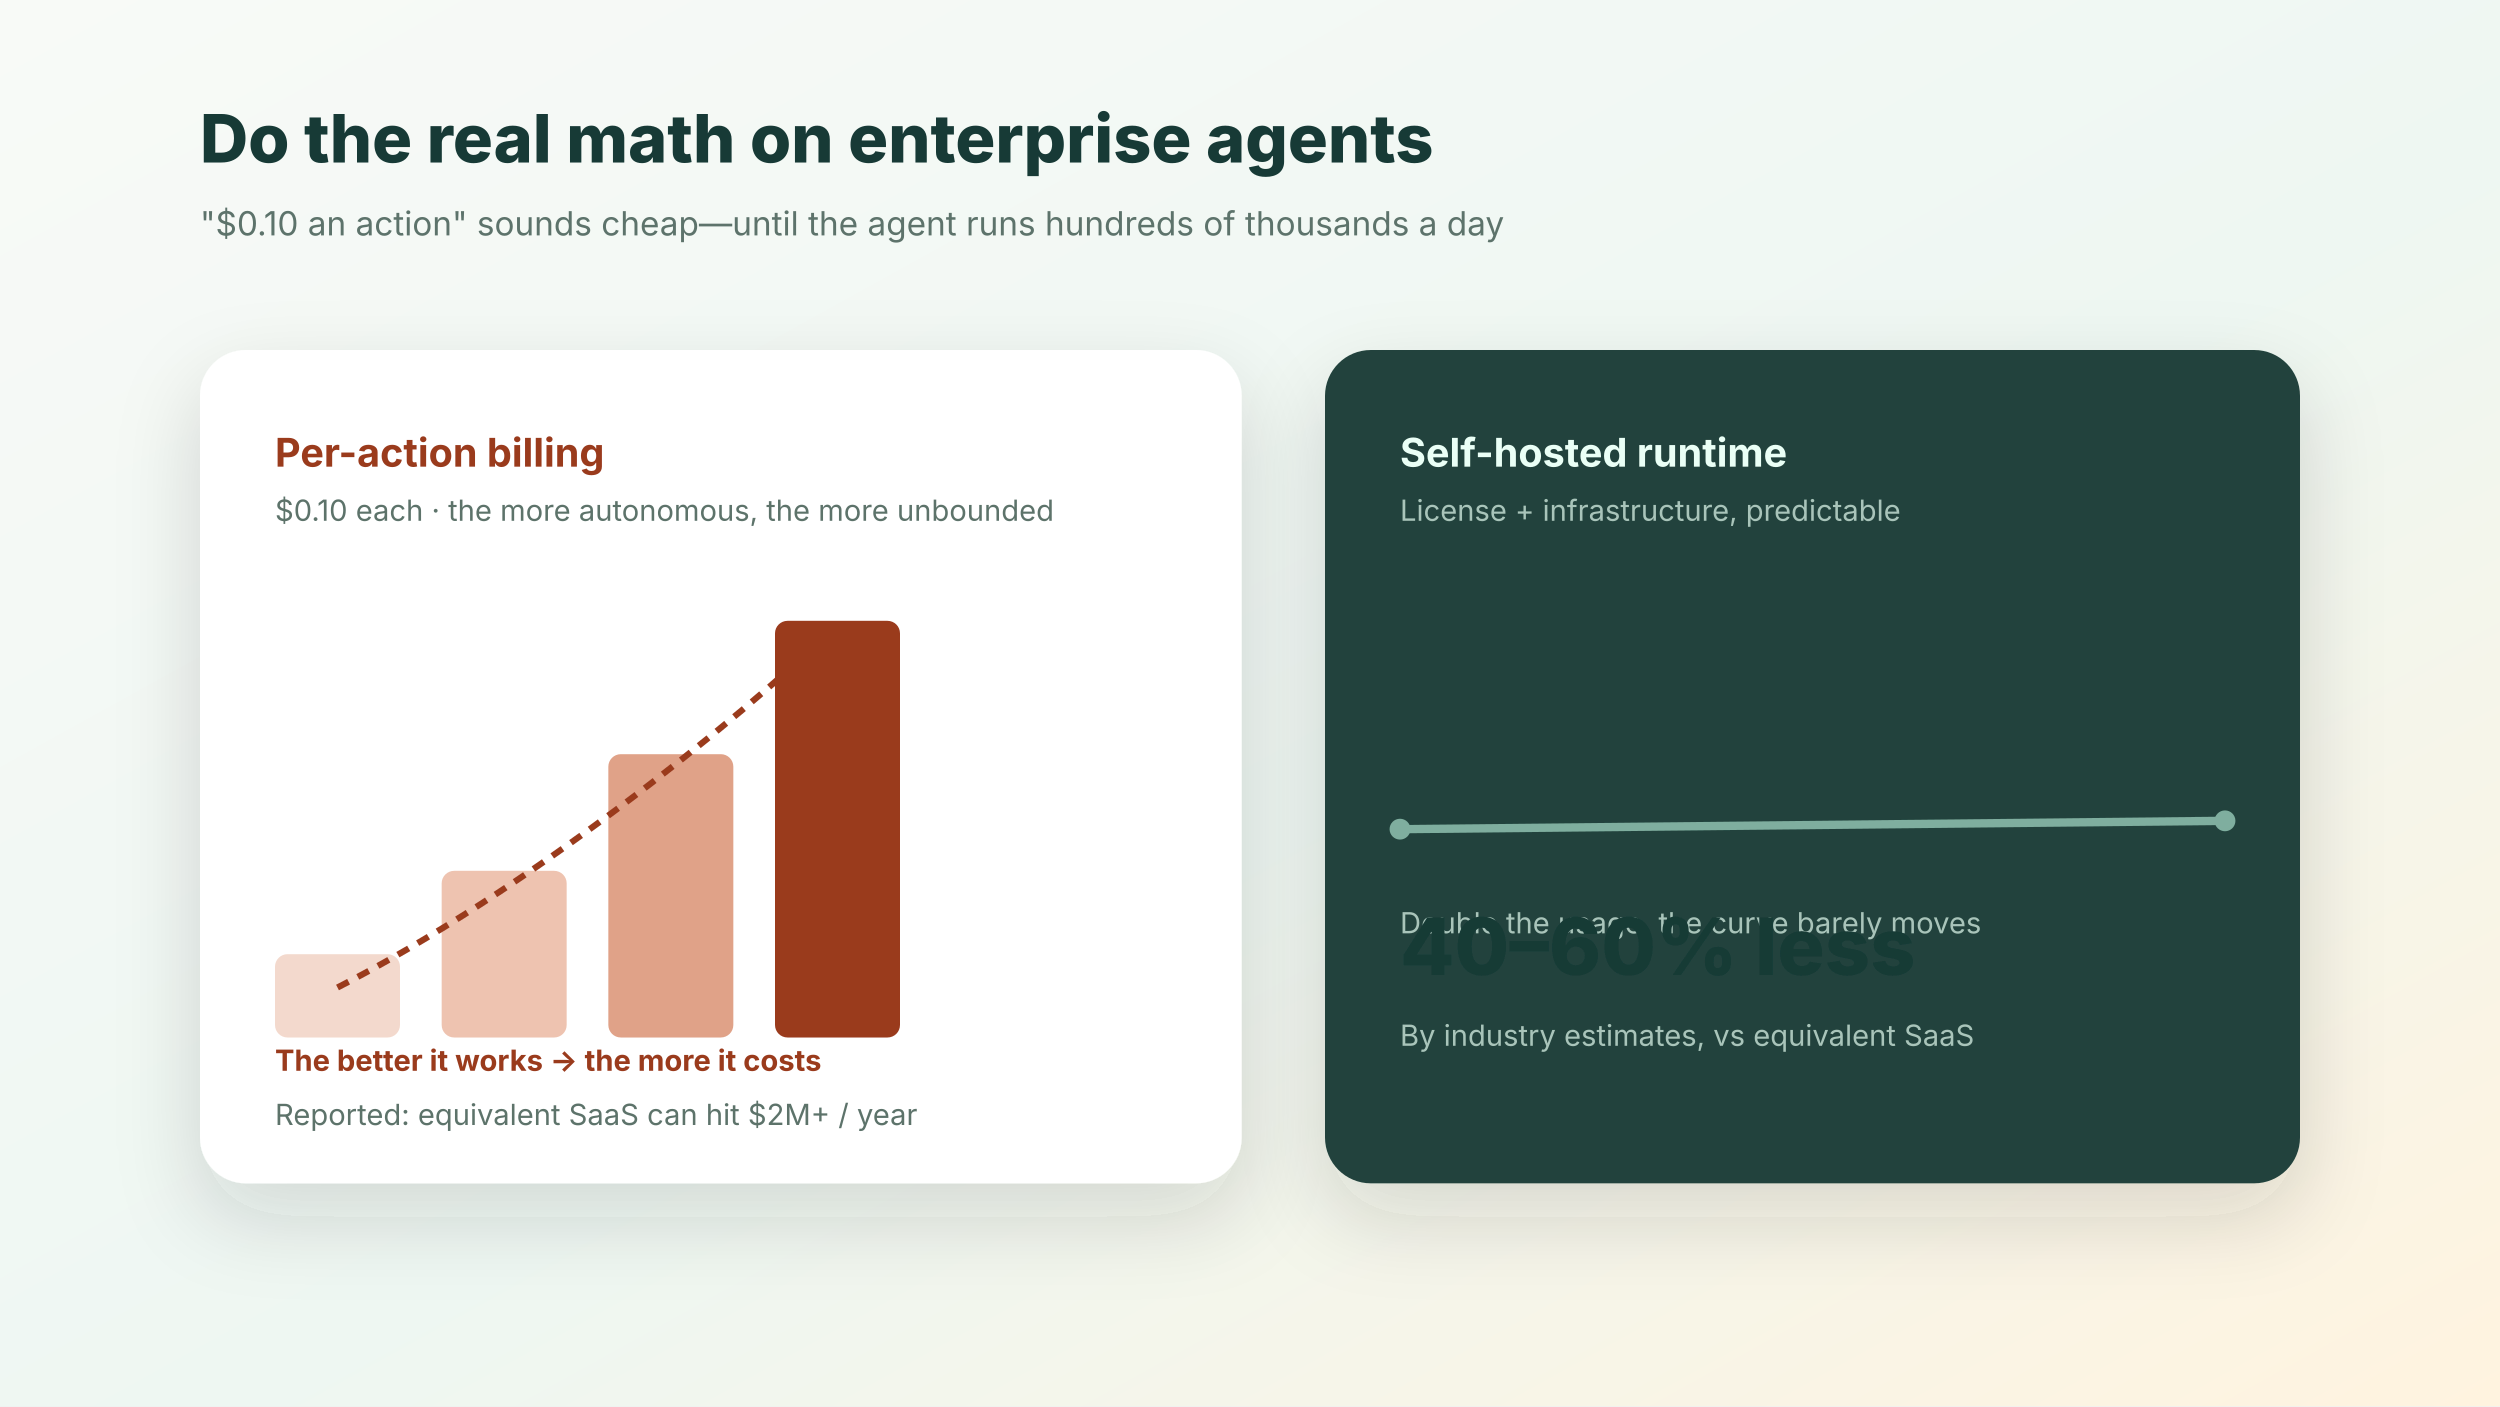
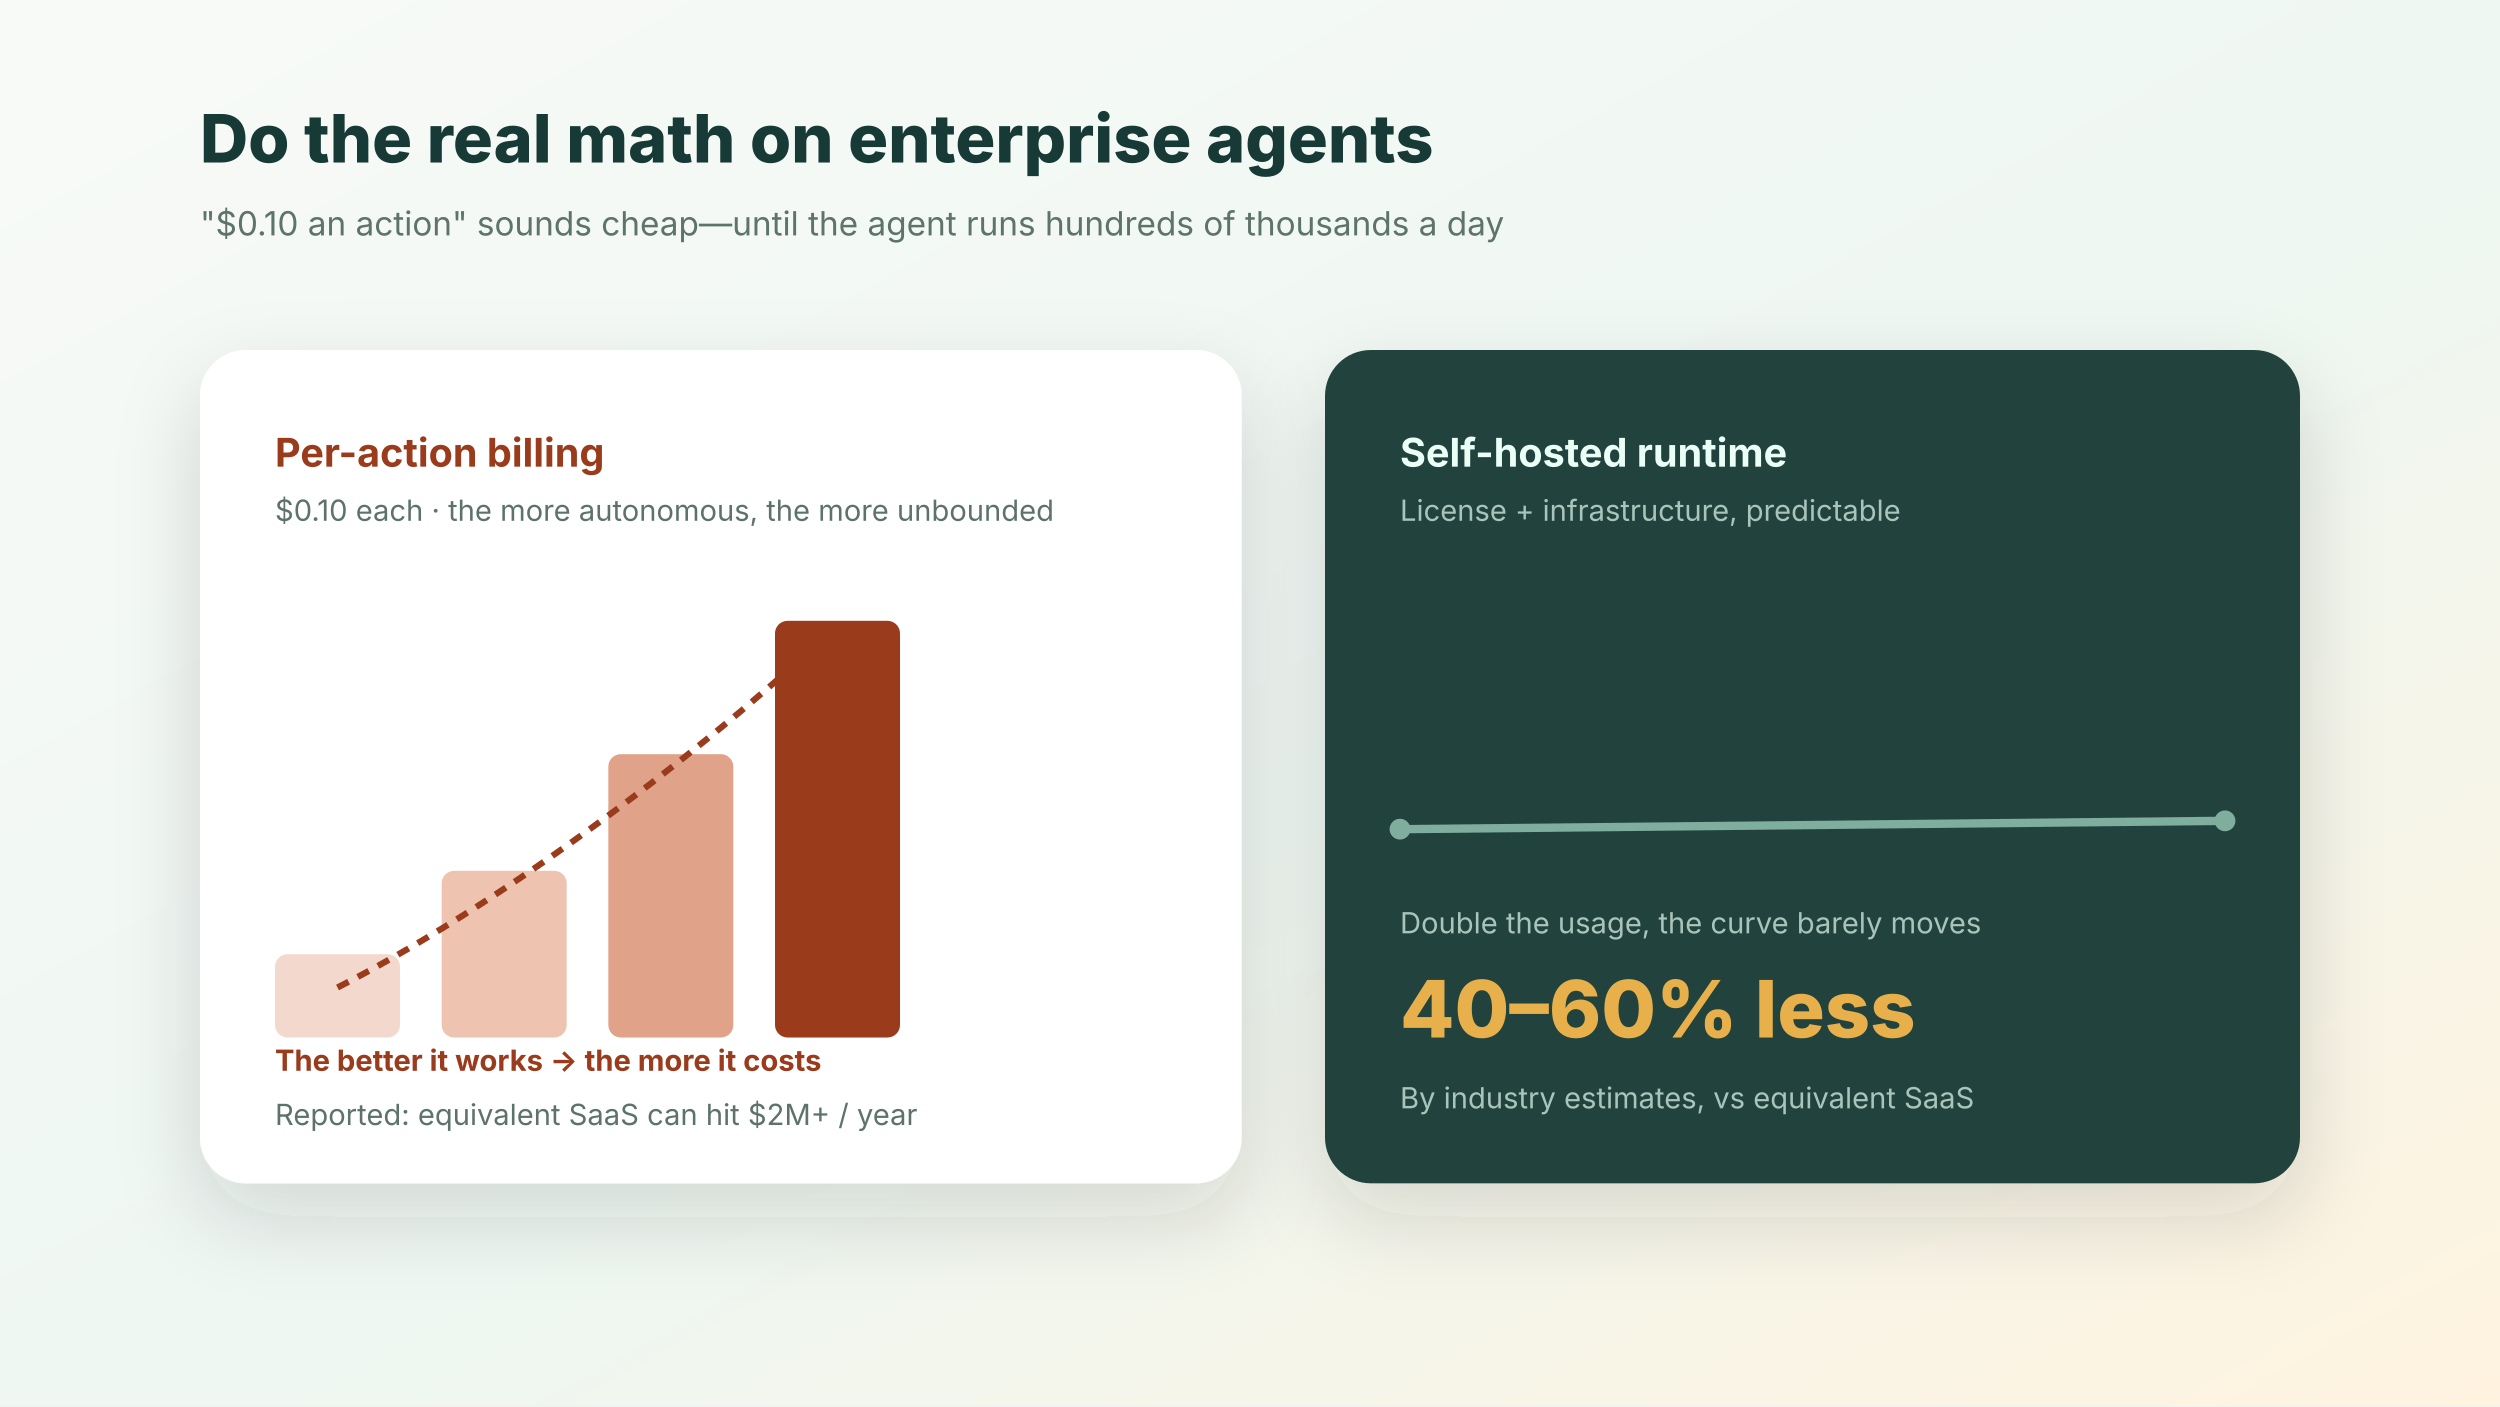
<svg xmlns="http://www.w3.org/2000/svg" viewBox="0 0 1200 675" role="img" aria-label="An unpredictable per-action bill versus the predictable cost of a self-hosted runtime">
  <defs>
    <linearGradient id="bg" x1="0" x2="1" y1="0" y2="1">
      <stop stop-color="#f8faf7" />
      <stop offset=".55" stop-color="#eef7f2" />
      <stop offset="1" stop-color="#fff3df" />
    </linearGradient>
    <filter id="shadow" x="-20%" y="-20%" width="140%" height="150%">
      <feDropShadow dx="0" dy="16" stdDeviation="20" flood-color="#24342f" flood-opacity=".15" />
    </filter>
    <style>
      text{font-family:-apple-system,BlinkMacSystemFont,"Segoe UI",sans-serif;fill:#173a36}
      .tiny{font-size:16px;fill:#5d736b}.label{font-size:19px;font-weight:720}.invert{fill:#eafff6}.soft{fill:#5d736b;font-size:14px}
      .warn{fill:#9a3b1f}.ok{fill:#1f6b4a}
    </style>
  </defs>
  <rect width="1200" height="675" fill="url(#bg)" />
  <text x="96" y="78" font-size="32" font-weight="780">Do the real math on enterprise agents</text>
  <text x="96" y="113" class="tiny">"$0.10 an action" sounds cheap—until the agent runs hundreds of thousands a day</text>
  <g transform="translate(96 168)" filter="url(#shadow)">
    <rect width="500" height="400" rx="22" fill="#ffffff" />
    <text x="36" y="56" class="label warn">Per-action billing</text>
    <text x="36" y="82" class="soft">$0.10 each · the more autonomous, the more unbounded</text>
    <g transform="translate(36 110)">
      <rect x="0" y="180" width="60" height="40" rx="6" fill="#f3d9cd" />
      <rect x="80" y="140" width="60" height="80" rx="6" fill="#eec3b0" />
      <rect x="160" y="84" width="60" height="136" rx="6" fill="#e0a288" />
      <rect x="240" y="20" width="60" height="200" rx="6" fill="#9a3b1f" />
      <path d="M30 196 C 120 150, 220 70, 270 22" fill="none" stroke="#9a3b1f" stroke-width="3" stroke-dasharray="6 5" />
    </g>
    <text x="36" y="346" class="soft warn" font-weight="700">The better it works → the more it costs</text>
    <text x="36" y="372" class="soft">Reported: equivalent SaaS can hit $2M+ / year</text>
  </g>
  <g transform="translate(636 168)" filter="url(#shadow)">
    <rect width="468" height="400" rx="22" fill="#22433d" />
    <text x="36" y="56" class="label invert">Self-hosted runtime</text>
    <text x="36" y="82" class="soft" style="fill:#a9c4ba">License + infrastructure, predictable</text>
    <g transform="translate(36 110)">
      <line x1="0" y1="120" x2="396" y2="116" stroke="#7fae9f" stroke-width="4" />
      <circle cx="0" cy="120" r="5" fill="#7fae9f" />
      <circle cx="396" cy="116" r="5" fill="#7fae9f" />
      <text x="0" y="170" class="soft" style="fill:#a9c4ba">Double the usage, the curve barely moves</text>
    </g>
-     <g transform="translate(36 300)">
-       <text x="0" y="0" font-size="38" font-weight="820" fill="#e8b04b">40–60% less</text>
+     <g transform="translate(36 330)">
+       <text x="0" y="0" style="fill:#e8b04b" font-size="38" font-weight="820">40–60% less</text>
      <text x="0" y="34" class="soft" style="fill:#a9c4ba">By industry estimates, vs equivalent SaaS</text>
    </g>
  </g>
</svg>
